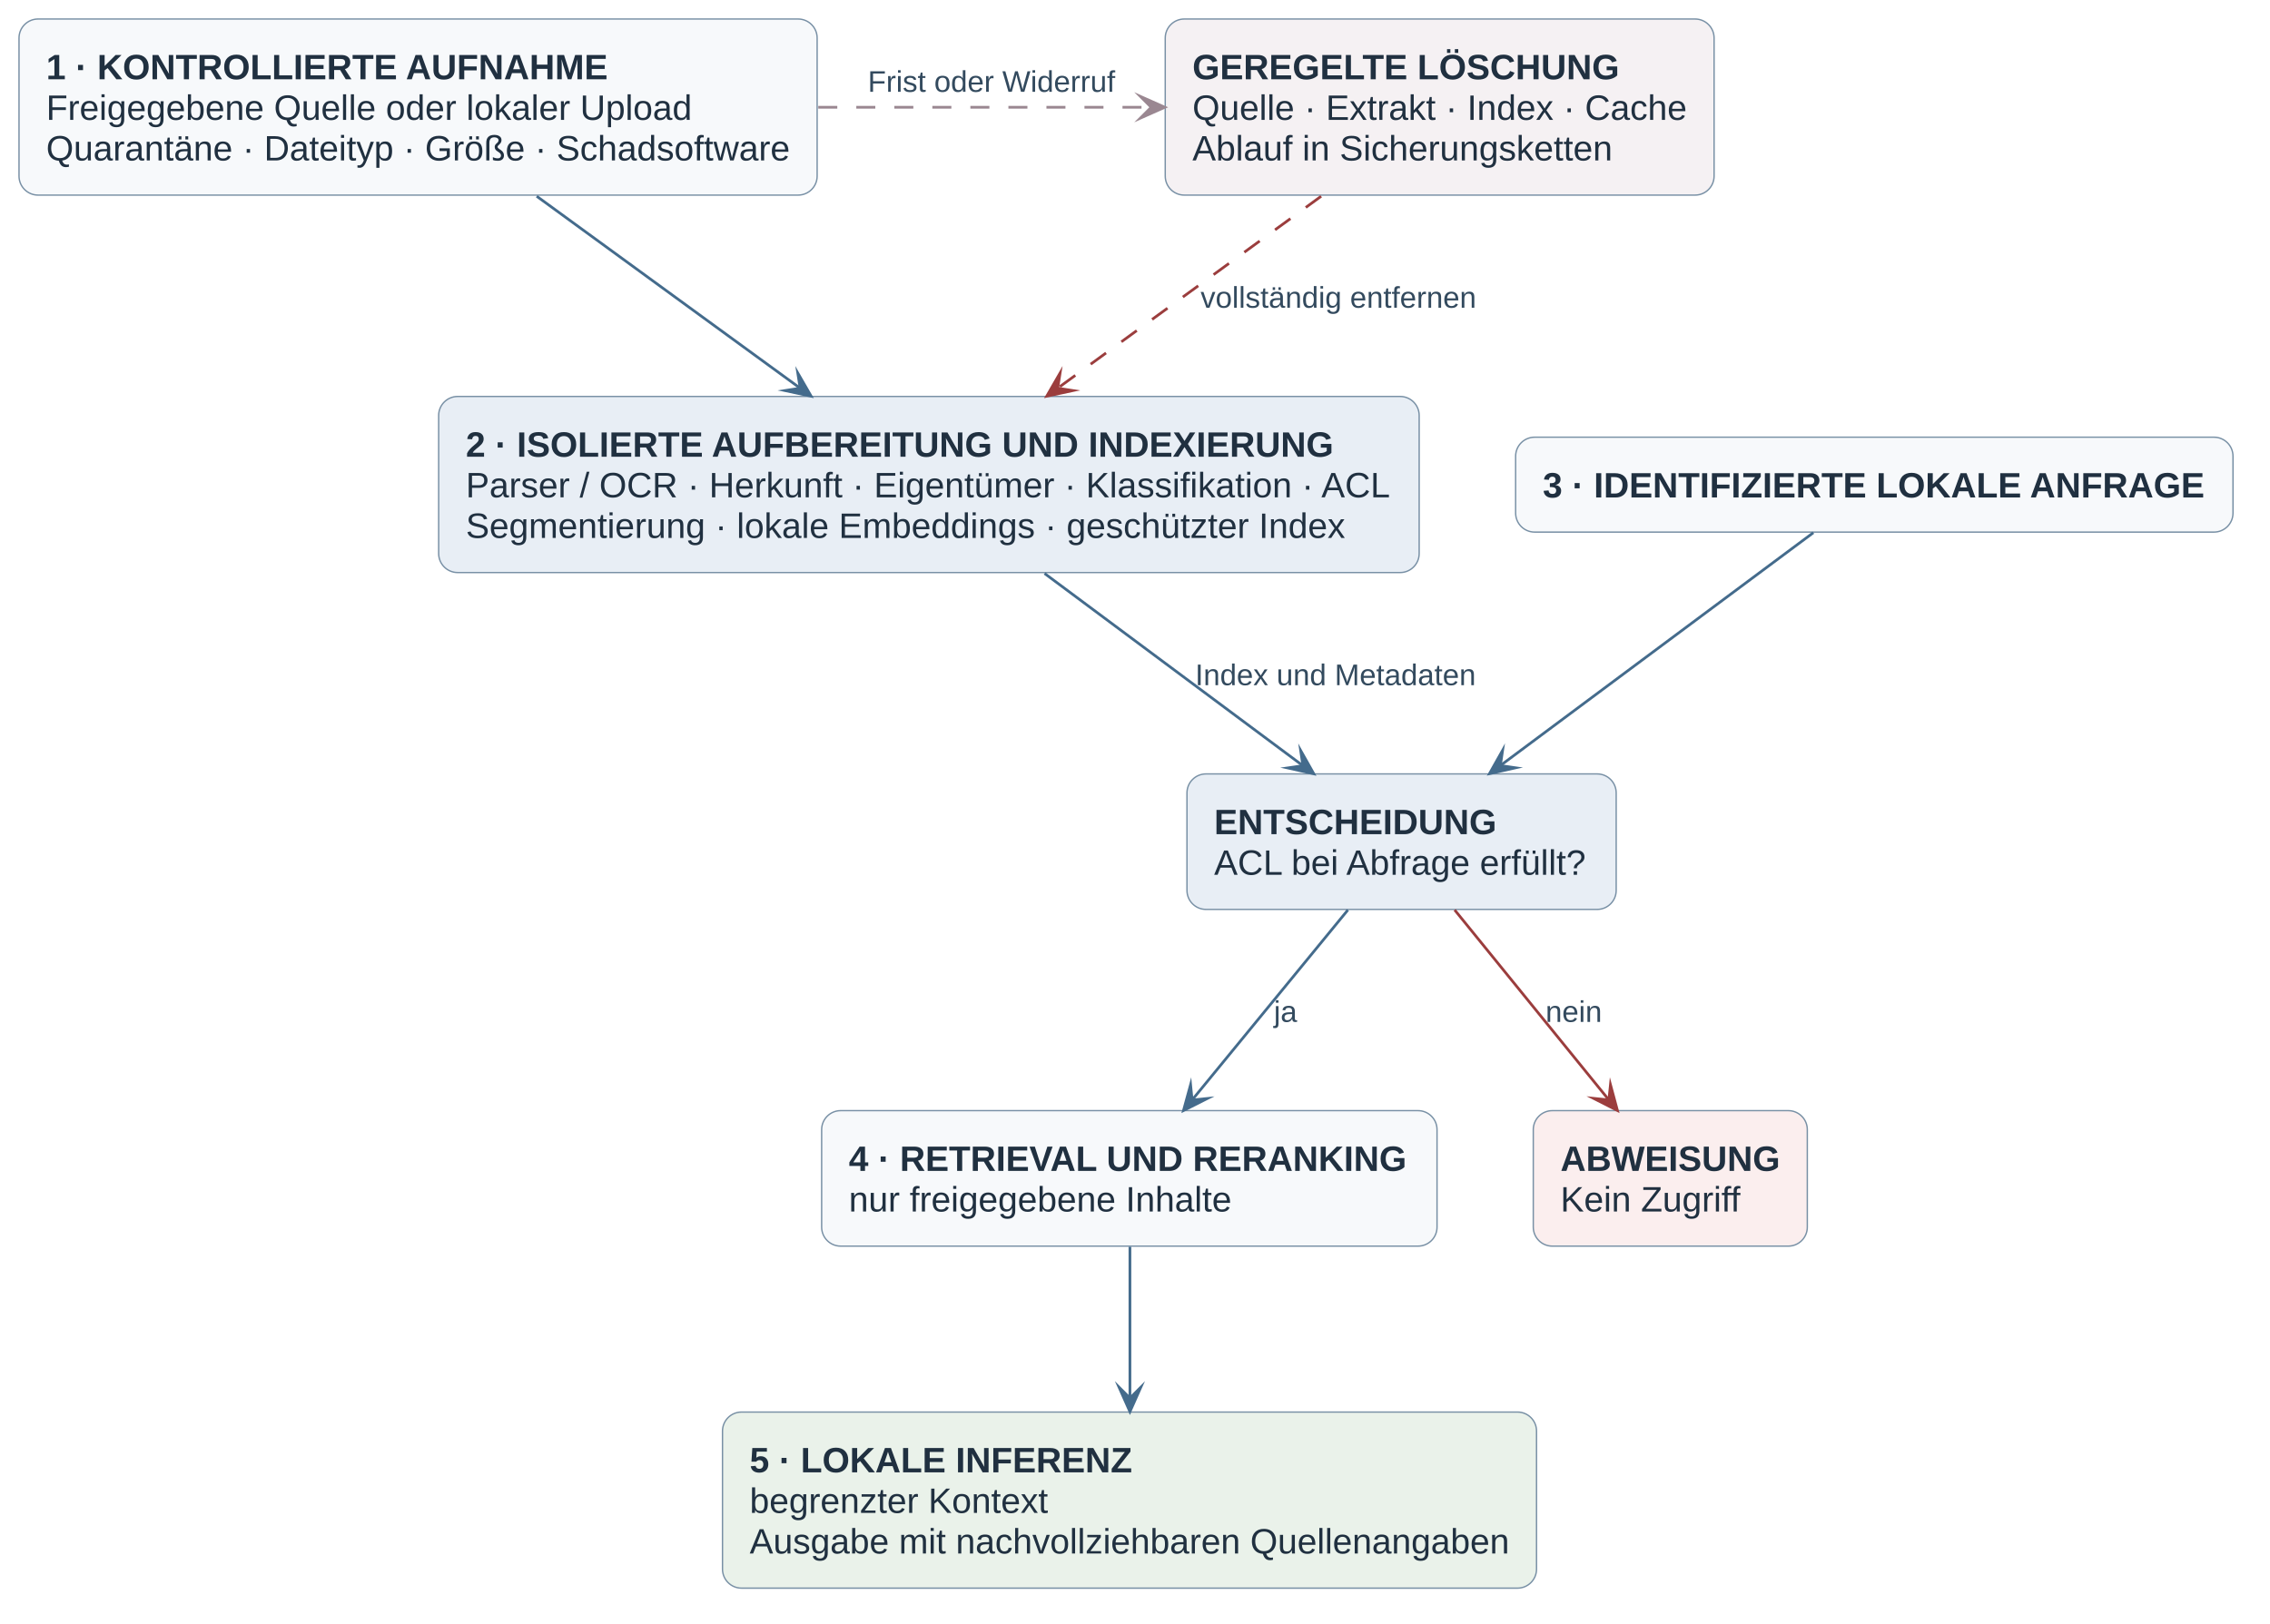
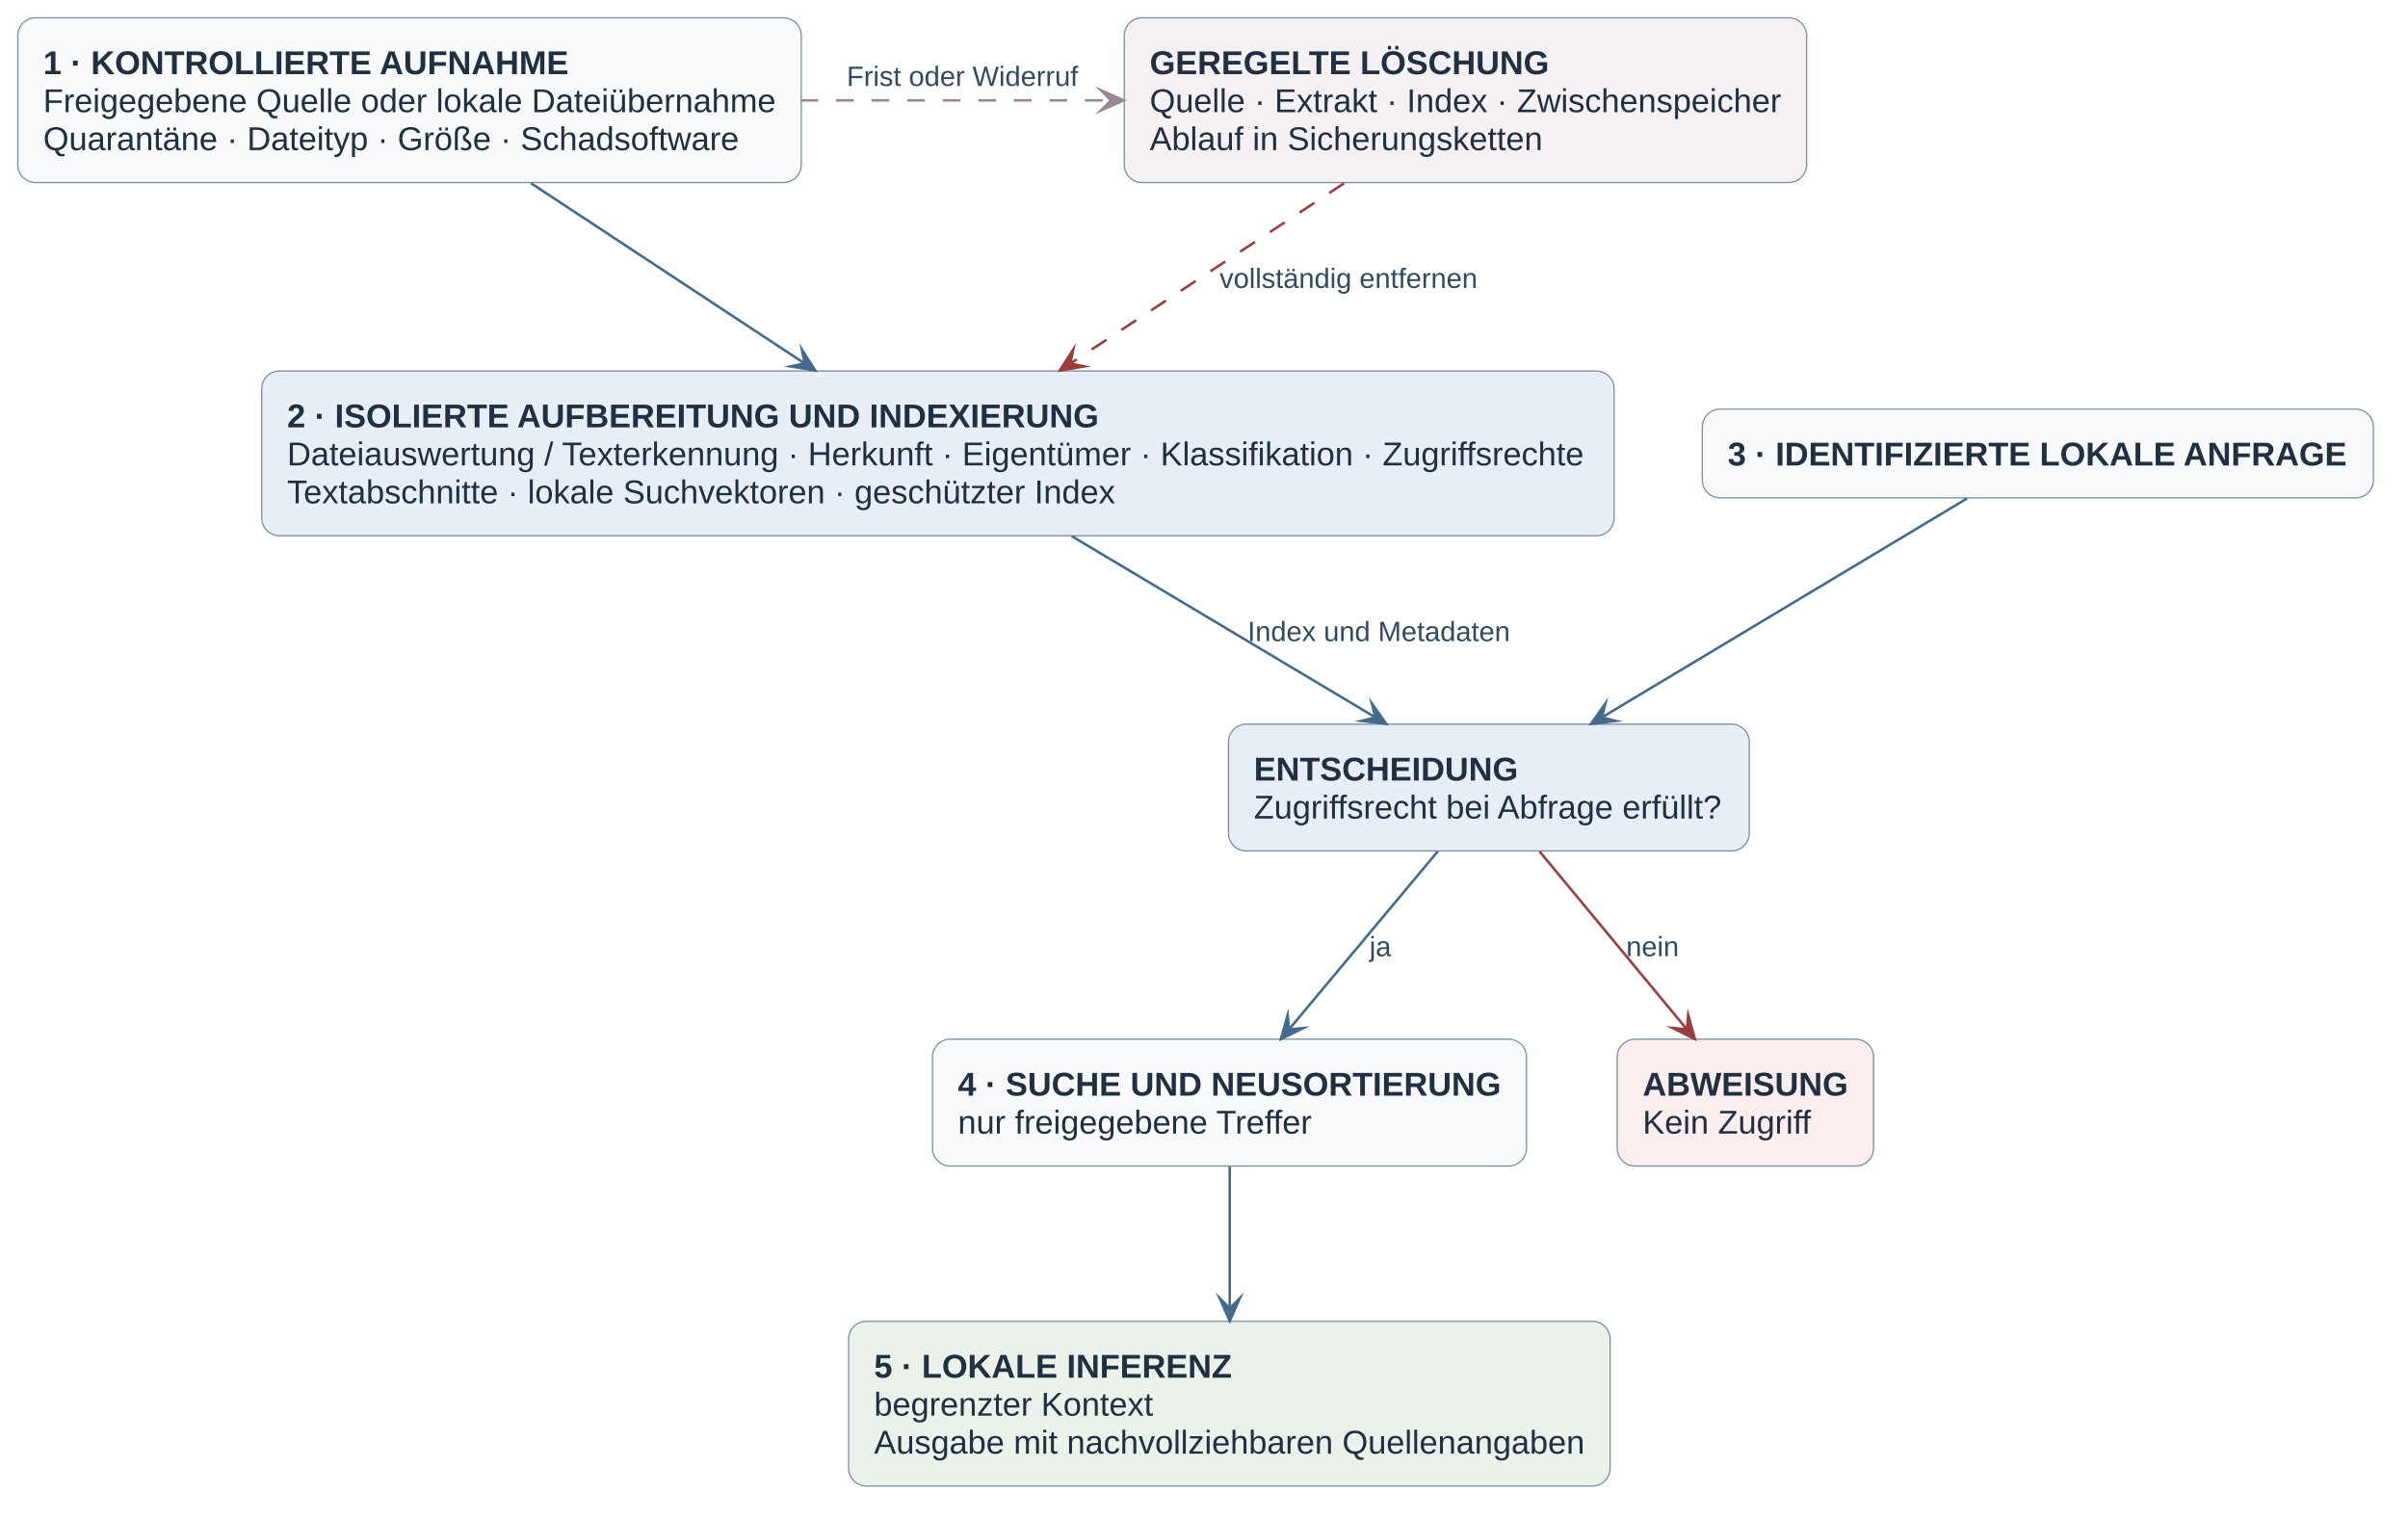
- <svg xmlns="http://www.w3.org/2000/svg" contentStyleType="text/css" data-diagram-type="DESCRIPTION" height="1121.25px" preserveAspectRatio="none" style="width:1567px;height:1121px;background:#FFFFFF;" version="1.1" viewBox="0 0 1567 1121" width="1567.5px" zoomAndPan="magnify">
+ <svg xmlns="http://www.w3.org/2000/svg" contentStyleType="text/css" data-diagram-type="DESCRIPTION" height="1121.25px" preserveAspectRatio="none" style="width:1777px;height:1121px;background:#FFFFFF;" version="1.1" viewBox="0 0 1777 1121" width="1777.5px" zoomAndPan="magnify">
  <defs />
  <g>
    <g class="entity" data-qualified-name="aufnahme" data-source-line="18" id="ent0001">
-       <rect fill="#F7F9FB" height="121.587" rx="13.125" ry="13.125" style="stroke:#7890A5;stroke-width:0.938;" width="550.958" x="13.125" y="13.125" />
+       <rect fill="#F7F9FB" height="121.587" rx="13.125" ry="13.125" style="stroke:#7890A5;stroke-width:0.938;" width="578.166" x="13.125" y="13.125" />
      <text fill="#203040" font-family="Arial" font-size="24.375" font-weight="700" lengthAdjust="spacing" textLength="388.631" x="31.875" y="54.739">1 · KONTROLLIERTE AUFNAHME</text>
-       <text fill="#203040" font-family="Arial" font-size="24.375" lengthAdjust="spacing" textLength="445.808" x="31.875" y="82.767">Freigegebene Quelle oder lokaler Upload</text>
+       <text fill="#203040" font-family="Arial" font-size="24.375" lengthAdjust="spacing" textLength="540.666" x="31.875" y="82.767">Freigegebene Quelle oder lokale Dateiübernahme</text>
      <text fill="#203040" font-family="Arial" font-size="24.375" lengthAdjust="spacing" textLength="513.458" x="31.875" y="110.796">Quarantäne · Dateityp · Größe · Schadsoftware</text>
    </g>
    <g class="entity" data-qualified-name="index" data-source-line="19" id="ent0002">
-       <rect fill="#E8EEF5" height="121.587" rx="13.125" ry="13.125" style="stroke:#7890A5;stroke-width:0.938;" width="676.856" x="302.812" y="273.75" />
-       <text fill="#203040" font-family="Arial" font-size="24.375" font-weight="700" lengthAdjust="spacing" textLength="599.937" x="321.562" y="315.363">2 · ISOLIERTE AUFBEREITUNG UND INDEXIERUNG</text>
-       <text fill="#203040" font-family="Arial" font-size="24.375" lengthAdjust="spacing" textLength="639.356" x="321.562" y="343.392">Parser / OCR · Herkunft · Eigentümer · Klassifikation · ACL</text>
-       <text fill="#203040" font-family="Arial" font-size="24.375" lengthAdjust="spacing" textLength="607.006" x="321.562" y="371.421">Segmentierung · lokale Embeddings · geschützter Index</text>
+       <rect fill="#E8EEF5" height="121.587" rx="13.125" ry="13.125" style="stroke:#7890A5;stroke-width:0.938;" width="998.015" x="193.125" y="273.75" />
+       <text fill="#203040" font-family="Arial" font-size="24.375" font-weight="700" lengthAdjust="spacing" textLength="599.937" x="211.875" y="315.363">2 · ISOLIERTE AUFBEREITUNG UND INDEXIERUNG</text>
+       <text fill="#203040" font-family="Arial" font-size="24.375" lengthAdjust="spacing" textLength="960.515" x="211.875" y="343.392">Dateiauswertung / Texterkennung · Herkunft · Eigentümer · Klassifikation · Zugriffsrechte</text>
+       <text fill="#203040" font-family="Arial" font-size="24.375" lengthAdjust="spacing" textLength="613.755" x="211.875" y="371.421">Textabschnitte · lokale Suchvektoren · geschützter Index</text>
    </g>
    <g class="entity" data-qualified-name="anfrage" data-source-line="20" id="ent0003">
-       <rect fill="#F7F9FB" height="65.529" rx="13.125" ry="13.125" style="stroke:#7890A5;stroke-width:0.938;" width="495.21" x="1046.25" y="301.875" />
-       <text fill="#203040" font-family="Arial" font-size="24.375" font-weight="700" lengthAdjust="spacing" textLength="457.71" x="1065" y="343.488">3 · IDENTIFIZIERTE LOKALE ANFRAGE</text>
+       <rect fill="#F7F9FB" height="65.529" rx="13.125" ry="13.125" style="stroke:#7890A5;stroke-width:0.938;" width="495.21" x="1256.25" y="301.875" />
+       <text fill="#203040" font-family="Arial" font-size="24.375" font-weight="700" lengthAdjust="spacing" textLength="457.71" x="1275" y="343.488">3 · IDENTIFIZIERTE LOKALE ANFRAGE</text>
    </g>
    <g class="entity" data-qualified-name="acl" data-source-line="21" id="ent0004">
-       <rect fill="#E8EEF5" height="93.558" rx="13.125" ry="13.125" style="stroke:#7890A5;stroke-width:0.938;" width="296.294" x="819.375" y="534.375" />
-       <text fill="#203040" font-family="Arial" font-size="24.375" font-weight="700" lengthAdjust="spacing" textLength="195.012" x="838.125" y="575.989">ENTSCHEIDUNG</text>
-       <text fill="#203040" font-family="Arial" font-size="24.375" lengthAdjust="spacing" textLength="258.794" x="838.125" y="604.017">ACL bei Abfrage erfüllt?</text>
+       <rect fill="#E8EEF5" height="93.558" rx="13.125" ry="13.125" style="stroke:#7890A5;stroke-width:0.938;" width="384.332" x="906.562" y="534.375" />
+       <text fill="#203040" font-family="Arial" font-size="24.375" font-weight="700" lengthAdjust="spacing" textLength="195.012" x="925.312" y="575.989">ENTSCHEIDUNG</text>
+       <text fill="#203040" font-family="Arial" font-size="24.375" lengthAdjust="spacing" textLength="346.832" x="925.312" y="604.017">Zugriffsrecht bei Abfrage erfüllt?</text>
    </g>
    <g class="entity" data-qualified-name="retrieval" data-source-line="22" id="ent0005">
-       <rect fill="#F7F9FB" height="93.558" rx="13.125" ry="13.125" style="stroke:#7890A5;stroke-width:0.938;" width="424.81" x="567.188" y="766.875" />
-       <text fill="#203040" font-family="Arial" font-size="24.375" font-weight="700" lengthAdjust="spacing" textLength="387.31" x="585.938" y="808.489">4 · RETRIEVAL UND RERANKING</text>
-       <text fill="#203040" font-family="Arial" font-size="24.375" lengthAdjust="spacing" textLength="264.269" x="585.938" y="836.517">nur freigegebene Inhalte</text>
+       <rect fill="#F7F9FB" height="93.558" rx="13.125" ry="13.125" style="stroke:#7890A5;stroke-width:0.938;" width="438.366" x="688.125" y="766.875" />
+       <text fill="#203040" font-family="Arial" font-size="24.375" font-weight="700" lengthAdjust="spacing" textLength="400.866" x="706.875" y="808.489">4 · SUCHE UND NEUSORTIERUNG</text>
+       <text fill="#203040" font-family="Arial" font-size="24.375" lengthAdjust="spacing" textLength="262.864" x="706.875" y="836.517">nur freigegebene Treffer</text>
    </g>
    <g class="entity" data-qualified-name="inferenz" data-source-line="23" id="ent0006">
-       <rect fill="#EAF2EA" height="121.587" rx="13.125" ry="13.125" style="stroke:#7890A5;stroke-width:0.938;" width="561.932" x="498.75" y="975" />
-       <text fill="#203040" font-family="Arial" font-size="24.375" font-weight="700" lengthAdjust="spacing" textLength="264.067" x="517.5" y="1016.614">5 · LOKALE INFERENZ</text>
-       <text fill="#203040" font-family="Arial" font-size="24.375" lengthAdjust="spacing" textLength="205.962" x="517.5" y="1044.642">begrenzter Kontext</text>
-       <text fill="#203040" font-family="Arial" font-size="24.375" lengthAdjust="spacing" textLength="524.432" x="517.5" y="1072.671">Ausgabe mit nachvollziehbaren Quellenangaben</text>
+       <rect fill="#EAF2EA" height="121.587" rx="13.125" ry="13.125" style="stroke:#7890A5;stroke-width:0.938;" width="561.932" x="626.25" y="975" />
+       <text fill="#203040" font-family="Arial" font-size="24.375" font-weight="700" lengthAdjust="spacing" textLength="264.067" x="645" y="1016.614">5 · LOKALE INFERENZ</text>
+       <text fill="#203040" font-family="Arial" font-size="24.375" lengthAdjust="spacing" textLength="205.962" x="645" y="1044.642">begrenzter Kontext</text>
+       <text fill="#203040" font-family="Arial" font-size="24.375" lengthAdjust="spacing" textLength="524.432" x="645" y="1072.671">Ausgabe mit nachvollziehbaren Quellenangaben</text>
    </g>
    <g class="entity" data-qualified-name="abweisung" data-source-line="24" id="ent0007">
-       <rect fill="#FBEEEE" height="93.558" rx="13.125" ry="13.125" style="stroke:#7890A5;stroke-width:0.938;" width="189.165" x="1058.438" y="766.875" />
-       <text fill="#203040" font-family="Arial" font-size="24.375" font-weight="700" lengthAdjust="spacing" textLength="151.665" x="1077.188" y="808.489">ABWEISUNG</text>
-       <text fill="#203040" font-family="Arial" font-size="24.375" lengthAdjust="spacing" textLength="124.636" x="1077.188" y="836.517">Kein Zugriff</text>
+       <rect fill="#FBEEEE" height="93.558" rx="13.125" ry="13.125" style="stroke:#7890A5;stroke-width:0.938;" width="189.165" x="1193.438" y="766.875" />
+       <text fill="#203040" font-family="Arial" font-size="24.375" font-weight="700" lengthAdjust="spacing" textLength="151.665" x="1212.188" y="808.489">ABWEISUNG</text>
+       <text fill="#203040" font-family="Arial" font-size="24.375" lengthAdjust="spacing" textLength="124.636" x="1212.188" y="836.517">Kein Zugriff</text>
    </g>
    <g class="entity" data-qualified-name="loeschung" data-source-line="25" id="ent0008">
-       <rect fill="#F5F1F3" height="121.587" rx="13.125" ry="13.125" style="stroke:#7890A5;stroke-width:0.938;" width="378.881" x="804.375" y="13.125" />
-       <text fill="#203040" font-family="Arial" font-size="24.375" font-weight="700" lengthAdjust="spacing" textLength="296.582" x="823.125" y="54.739">GEREGELTE LÖSCHUNG</text>
-       <text fill="#203040" font-family="Arial" font-size="24.375" lengthAdjust="spacing" textLength="341.381" x="823.125" y="82.767">Quelle · Extrakt · Index · Cache</text>
-       <text fill="#203040" font-family="Arial" font-size="24.375" lengthAdjust="spacing" textLength="289.977" x="823.125" y="110.796">Ablauf in Sicherungsketten</text>
+       <rect fill="#F5F1F3" height="121.587" rx="13.125" ry="13.125" style="stroke:#7890A5;stroke-width:0.938;" width="503.505" x="829.688" y="13.125" />
+       <text fill="#203040" font-family="Arial" font-size="24.375" font-weight="700" lengthAdjust="spacing" textLength="296.582" x="848.438" y="54.739">GEREGELTE LÖSCHUNG</text>
+       <text fill="#203040" font-family="Arial" font-size="24.375" lengthAdjust="spacing" textLength="466.005" x="848.438" y="82.767">Quelle · Extrakt · Index · Zwischenspeicher</text>
+       <text fill="#203040" font-family="Arial" font-size="24.375" lengthAdjust="spacing" textLength="289.977" x="848.438" y="110.796">Ablauf in Sicherungsketten</text>
    </g>
    <g class="link" data-entity-1="ent0001" data-entity-2="ent0002" data-link-type="dependency" data-source-line="27" id="lnk9">
-       <path d="M370.5,135.506 C427.462,177.019 495.505,226.603 552.355,268.04" fill="none" id="aufnahme-to-index" style="stroke:#446B8C;stroke-width:1.875;" />
-       <polygon fill="#446B8C" points="559.931,273.562,550.712,257.562,552.355,268.04,541.877,269.683,559.931,273.562" style="stroke:#446B8C;stroke-width:1.875;stroke-linejoin:miter;stroke-miterlimit:10;" />
+       <path d="M391.837,135.188 C454.819,176.681 530.82,226.744 593.858,268.256" fill="none" id="aufnahme-to-index" style="stroke:#446B8C;stroke-width:1.875;" />
+       <polygon fill="#446B8C" points="601.688,273.413,591.719,257.868,593.858,268.256,583.469,270.395,601.688,273.413" style="stroke:#446B8C;stroke-width:1.875;stroke-linejoin:miter;stroke-miterlimit:10;" />
    </g>
    <g class="link" data-entity-1="ent0002" data-entity-2="ent0004" data-link-type="dependency" data-source-line="28" id="lnk10">
-       <path d="M721.069,395.962 C778.406,438.637 847.011,489.702 899.399,528.702" fill="none" id="index-to-acl" style="stroke:#446B8C;stroke-width:1.875;" />
-       <polygon fill="#446B8C" points="906.919,534.3,897.861,518.207,899.399,528.702,888.904,530.239,906.919,534.3" style="stroke:#446B8C;stroke-width:1.875;stroke-linejoin:miter;stroke-miterlimit:10;" />
-       <text fill="#334A5E" font-family="Arial" font-size="20.625" lengthAdjust="spacing" textLength="193.792" x="825" y="473.096">Index und Metadaten</text>
+       <path d="M790.894,395.644 C862.388,438.319 949.474,490.29 1014.968,529.365" fill="none" id="index-to-acl" style="stroke:#446B8C;stroke-width:1.875;" />
+       <polygon fill="#446B8C" points="1023.019,534.169,1012.37,519.082,1014.968,529.365,1004.684,531.963,1023.019,534.169" style="stroke:#446B8C;stroke-width:1.875;stroke-linejoin:miter;stroke-miterlimit:10;" />
+       <text fill="#334A5E" font-family="Arial" font-size="20.625" lengthAdjust="spacing" textLength="193.792" x="920.625" y="473.096">Index und Metadaten</text>
    </g>
    <g class="link" data-entity-1="ent0003" data-entity-2="ent0004" data-link-type="dependency" data-source-line="29" id="lnk11">
-       <path d="M1251.769,367.8 C1194.975,410.081 1100.814,480.159 1035.715,528.609" fill="none" id="anfrage-to-acl" style="stroke:#446B8C;stroke-width:1.875;" />
-       <polygon fill="#446B8C" points="1028.194,534.206,1046.209,530.148,1035.715,528.609,1037.253,518.115,1028.194,534.206" style="stroke:#446B8C;stroke-width:1.875;stroke-linejoin:miter;stroke-miterlimit:10;" />
+       <path d="M1451.625,367.8 C1381.125,410.081 1262.96,480.936 1182.129,529.386" fill="none" id="anfrage-to-acl" style="stroke:#446B8C;stroke-width:1.875;" />
+       <polygon fill="#446B8C" points="1174.088,534.206,1192.417,531.963,1182.129,529.386,1184.706,519.098,1174.088,534.206" style="stroke:#446B8C;stroke-width:1.875;stroke-linejoin:miter;stroke-miterlimit:10;" />
    </g>
    <g class="link" data-entity-1="ent0004" data-entity-2="ent0005" data-link-type="dependency" data-source-line="30" id="lnk12">
-       <path d="M930.45,628.312 C897.581,668.419 855.746,719.441 822.915,759.528" fill="none" id="acl-to-retrieval" style="stroke:#446B8C;stroke-width:1.875;" />
-       <polygon fill="#446B8C" points="816.975,766.781,833.47,758.478,822.915,759.528,821.865,748.974,816.975,766.781" style="stroke:#446B8C;stroke-width:1.875;stroke-linejoin:miter;stroke-miterlimit:10;" />
-       <text fill="#334A5E" font-family="Arial" font-size="20.625" lengthAdjust="spacing" textLength="16.053" x="879.375" y="705.596">ja</text>
+       <path d="M1060.969,628.312 C1027.444,668.419 984.725,719.5 951.219,759.588" fill="none" id="acl-to-retrieval" style="stroke:#446B8C;stroke-width:1.875;" />
+       <polygon fill="#446B8C" points="945.206,766.781,961.783,758.643,951.219,759.588,950.274,749.024,945.206,766.781" style="stroke:#446B8C;stroke-width:1.875;stroke-linejoin:miter;stroke-miterlimit:10;" />
+       <text fill="#334A5E" font-family="Arial" font-size="20.625" lengthAdjust="spacing" textLength="16.053" x="1010.625" y="705.596">ja</text>
    </g>
    <g class="link" data-entity-1="ent0004" data-entity-2="ent0007" data-link-type="dependency" data-source-line="31" id="lnk13">
-       <path d="M1004.175,628.312 C1036.725,668.419 1078.107,719.413 1110.62,759.5" fill="none" id="acl-to-abweisung" style="stroke:#9B3D3D;stroke-width:1.875;" />
-       <polygon fill="#9B3D3D" points="1116.525,766.781,1111.72,748.951,1110.62,759.5,1100.07,758.399,1116.525,766.781" style="stroke:#9B3D3D;stroke-width:1.875;stroke-linejoin:miter;stroke-miterlimit:10;" />
-       <text fill="#334A5E" font-family="Arial" font-size="20.625" lengthAdjust="spacing" textLength="38.994" x="1066.875" y="705.596">nein</text>
+       <path d="M1136.156,628.312 C1169.362,668.419 1211.628,719.472 1244.815,759.56" fill="none" id="acl-to-abweisung" style="stroke:#9B3D3D;stroke-width:1.875;" />
+       <polygon fill="#9B3D3D" points="1250.794,766.781,1245.81,749,1244.815,759.56,1234.255,758.566,1250.794,766.781" style="stroke:#9B3D3D;stroke-width:1.875;stroke-linejoin:miter;stroke-miterlimit:10;" />
+       <text fill="#334A5E" font-family="Arial" font-size="20.625" lengthAdjust="spacing" textLength="38.994" x="1200" y="705.596">nein</text>
    </g>
    <g class="link" data-entity-1="ent0005" data-entity-2="ent0006" data-link-type="dependency" data-source-line="32" id="lnk14">
-       <path d="M780,860.888 C780,893.869 780,929.513 780,965.381" fill="none" id="retrieval-to-inferenz" style="stroke:#446B8C;stroke-width:1.875;" />
-       <polygon fill="#446B8C" points="780,974.756,787.5,957.881,780,965.381,772.5,957.881,780,974.756" style="stroke:#446B8C;stroke-width:1.875;stroke-linejoin:miter;stroke-miterlimit:10;" />
+       <path d="M907.5,860.888 C907.5,893.869 907.5,929.513 907.5,965.381" fill="none" id="retrieval-to-inferenz" style="stroke:#446B8C;stroke-width:1.875;" />
+       <polygon fill="#446B8C" points="907.5,974.756,915,957.881,907.5,965.381,900,957.881,907.5,974.756" style="stroke:#446B8C;stroke-width:1.875;stroke-linejoin:miter;stroke-miterlimit:10;" />
    </g>
    <g class="link" data-entity-1="ent0001" data-entity-2="ent0008" data-link-type="dependency" data-source-line="33" id="lnk15">
-       <path d="M564.862,74.062 C644.944,74.062 721.181,74.062 794.7,74.062" fill="none" id="aufnahme-to-loeschung" style="stroke:#9A8791;stroke-width:1.875;stroke-dasharray:13.125,13.125;" />
-       <polygon fill="#9A8791" points="804.075,74.062,787.2,66.562,794.7,74.062,787.2,81.562,804.075,74.062" style="stroke:#9A8791;stroke-width:1.875;stroke-linejoin:miter;stroke-miterlimit:10;" />
-       <text fill="#334A5E" font-family="Arial" font-size="20.625" lengthAdjust="spacing" textLength="170.761" x="599.062" y="63.408">Frist oder Widerruf</text>
+       <path d="M590.663,74.062 C668.944,74.062 743.719,74.062 819.844,74.062" fill="none" id="aufnahme-to-loeschung" style="stroke:#9A8791;stroke-width:1.875;stroke-dasharray:13.125,13.125;" />
+       <polygon fill="#9A8791" points="829.219,74.062,812.344,66.562,819.844,74.062,812.344,81.562,829.219,74.062" style="stroke:#9A8791;stroke-width:1.875;stroke-linejoin:miter;stroke-miterlimit:10;" />
+       <text fill="#334A5E" font-family="Arial" font-size="20.625" lengthAdjust="spacing" textLength="170.761" x="624.844" y="63.408">Frist oder Widerruf</text>
    </g>
    <g class="link" data-entity-1="ent0008" data-entity-2="ent0002" data-link-type="dependency" data-source-line="34" id="lnk16">
-       <path d="M912,135.506 C855.038,177.019 786.995,226.603 730.145,268.04" fill="none" id="loeschung-to-index" style="stroke:#9B3D3D;stroke-width:1.875;stroke-dasharray:13.125,13.125;" />
-       <polygon fill="#9B3D3D" points="722.569,273.562,740.623,269.683,730.145,268.04,731.788,257.562,722.569,273.562" style="stroke:#9B3D3D;stroke-width:1.875;stroke-linejoin:miter;stroke-miterlimit:10;" />
-       <text fill="#334A5E" font-family="Arial" font-size="20.625" lengthAdjust="spacing" textLength="190.338" x="828.75" y="212.471">vollständig entfernen</text>
+       <path d="M991.913,135.188 C928.931,176.681 852.93,226.744 789.892,268.256" fill="none" id="loeschung-to-index" style="stroke:#9B3D3D;stroke-width:1.875;stroke-dasharray:13.125,13.125;" />
+       <polygon fill="#9B3D3D" points="782.062,273.413,800.281,270.395,789.892,268.256,792.031,257.868,782.062,273.413" style="stroke:#9B3D3D;stroke-width:1.875;stroke-linejoin:miter;stroke-miterlimit:10;" />
+       <text fill="#334A5E" font-family="Arial" font-size="20.625" lengthAdjust="spacing" textLength="190.338" x="900" y="212.471">vollständig entfernen</text>
    </g>
  </g>
</svg>
